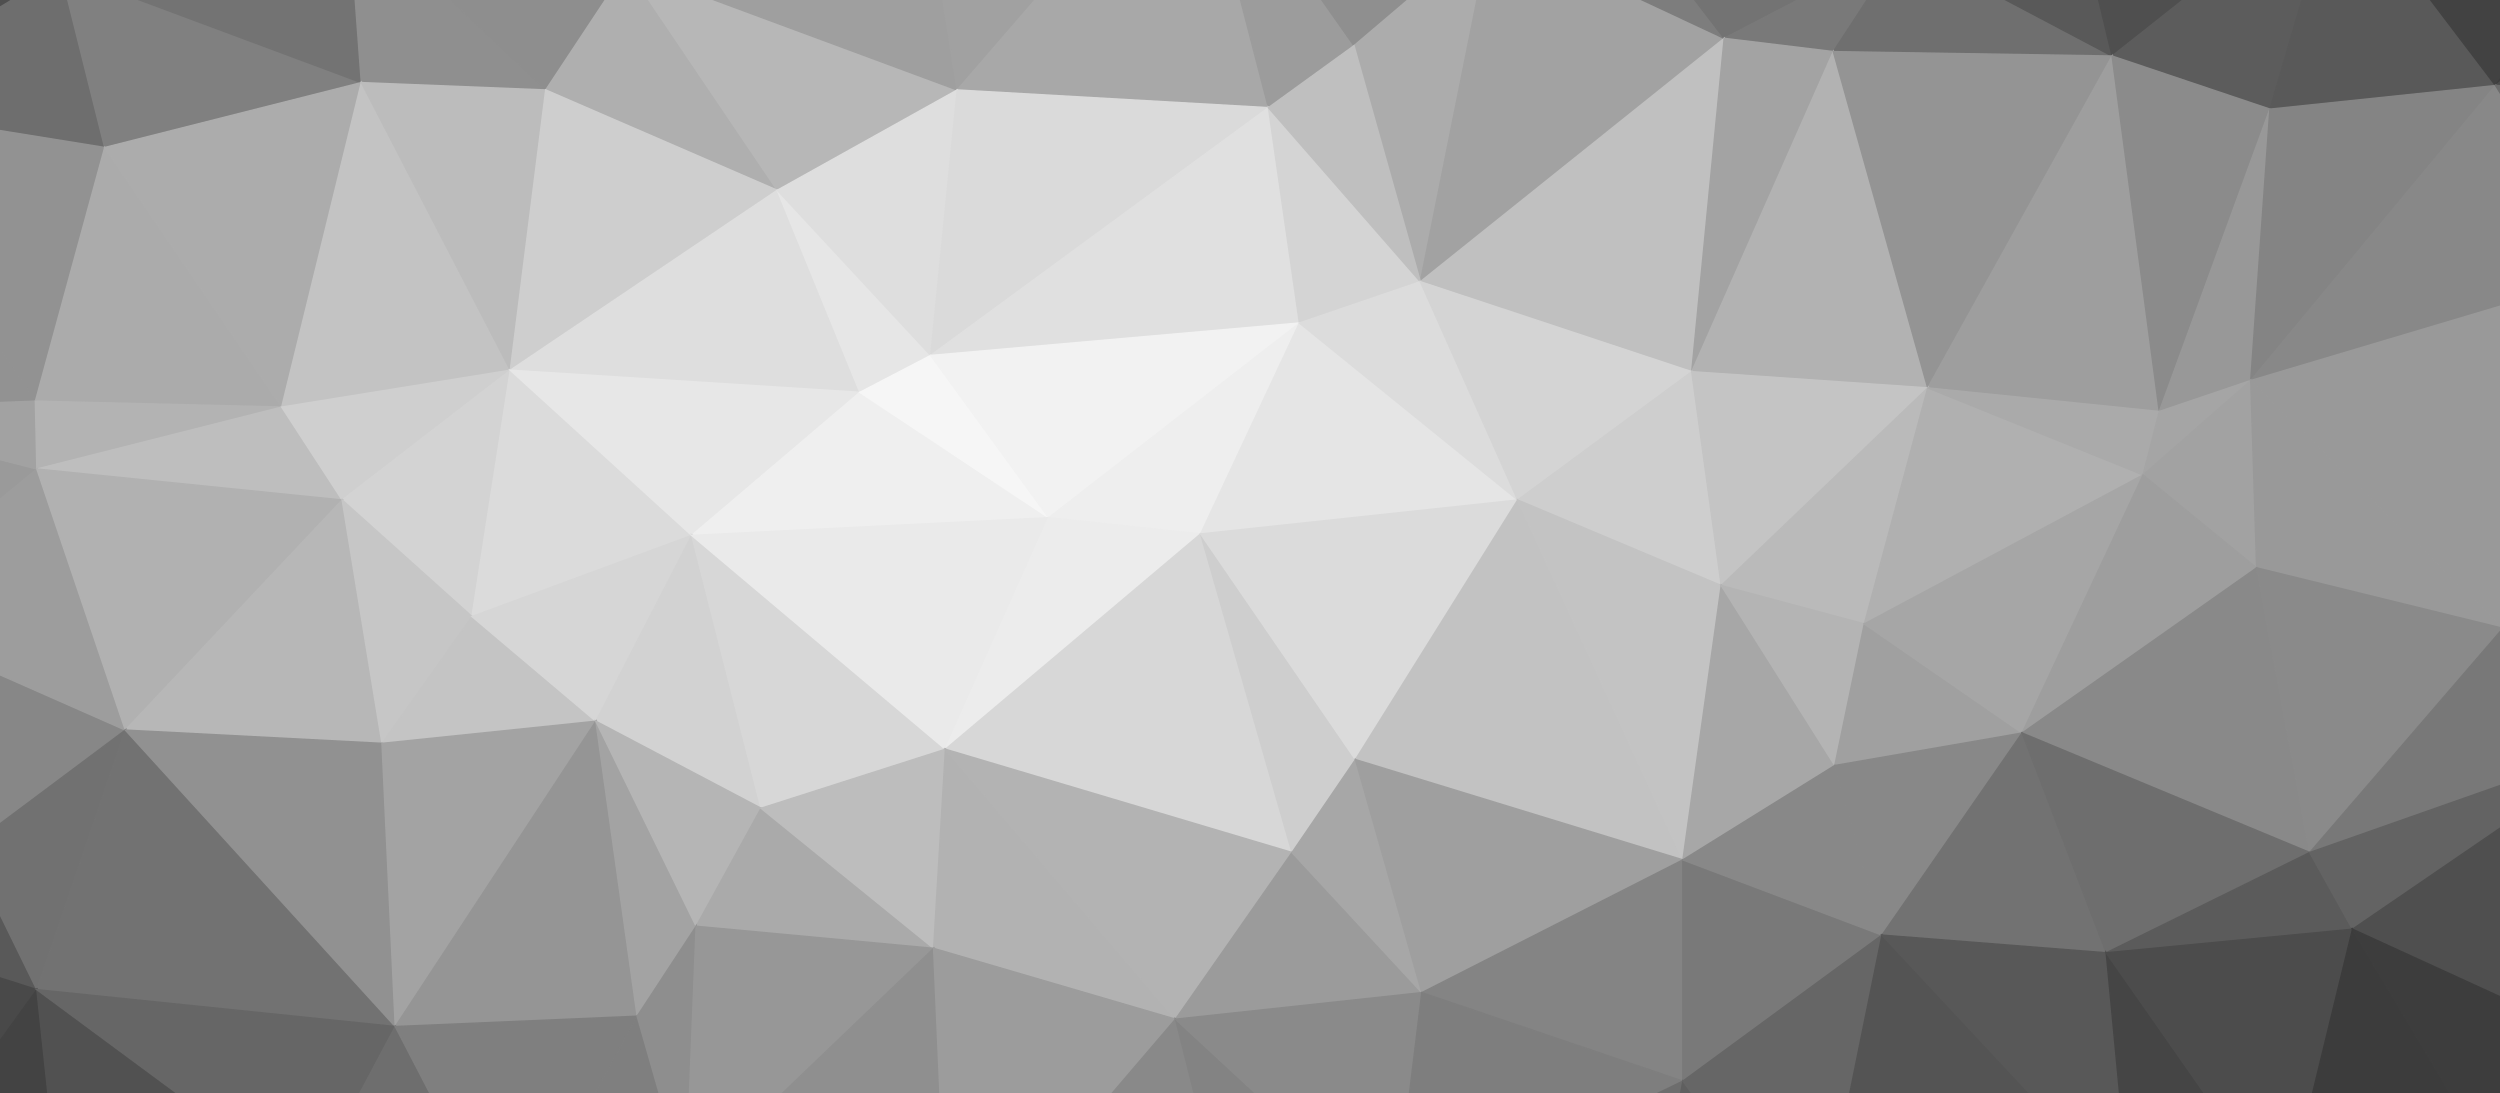
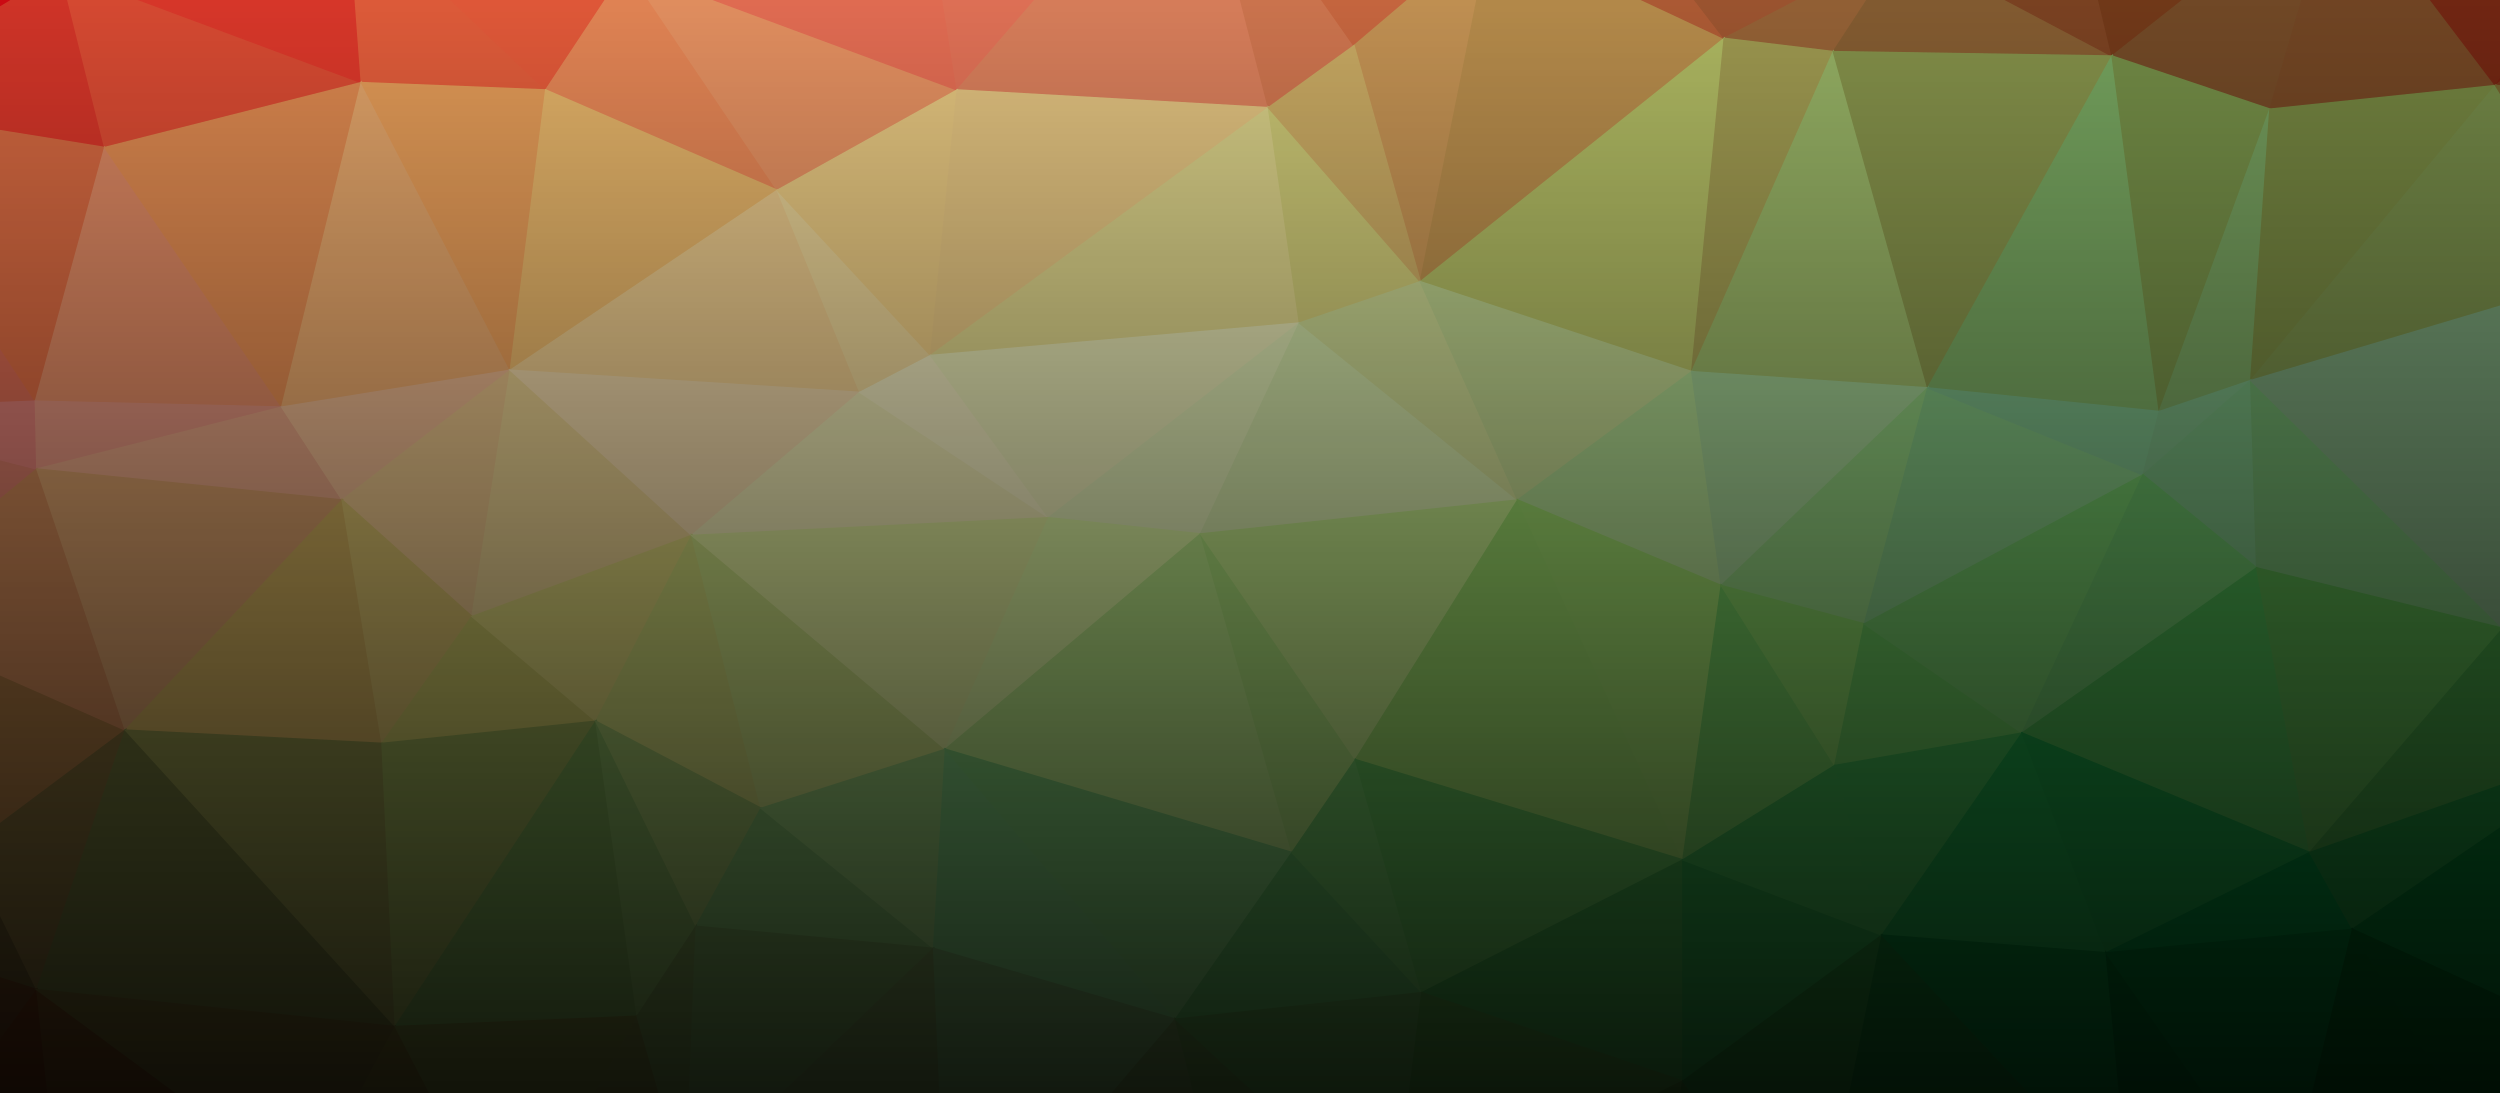
<svg xmlns="http://www.w3.org/2000/svg" version="1.1" id="Layer_1" x="0px" y="0px" viewBox="783 -305 1695 741" enable-background="new 783 -305 1695 741" xml:space="preserve">
  <g>
-     <path fill="#727272" stroke="#727272" d="M655-389l-3,362l22-207L655-389z" />
-     <path fill="#4F4F4F" stroke="#4F4F4F" d="M655-389l19,155l150-91L655-389z" />
-     <path fill="#585858" stroke="#585858" d="M655-389l169,64l195-46L655-389z" />
-     <path fill="#6F6F6F" stroke="#6F6F6F" d="M655-389l364,18l257-52L655-389z" />
-     <path fill="#6E6E6E" stroke="#6E6E6E" d="M824-325l-150,91l180,29L824-325z" />
-     <path fill="#808080" stroke="#808080" d="M824-325l30,120l174-44L824-325z" />
-     <path fill="#737373" stroke="#737373" d="M824-325l204,76l-9-122L824-325z" />
-     <path fill="#8F8F8F" stroke="#8F8F8F" d="M1019-371l9,122l125,5L1019-371z" />
-     <path fill="#8E8E8E" stroke="#8E8E8E" d="M1019-371l134,127l55-83L1019-371z" />
-     <path fill="#898989" stroke="#898989" d="M1019-371l189,44l68-96L1019-371z" />
-     <path fill="#AFAFAF" stroke="#AFAFAF" d="M1208-327l-55,83l157,68L1208-327z" />
-     <path fill="#B7B7B7" stroke="#B7B7B7" d="M1208-327l102,151l122-68L1208-327z" />
-     <path fill="#9F9F9F" stroke="#9F9F9F" d="M1208-327l224,83l-24-151L1208-327z" />
-     <path fill="#949494" stroke="#949494" d="M1208-327l200-68l-132-28L1208-327z" />
-     <path fill="#9F9F9F" stroke="#9F9F9F" d="M1276-423l132,28l184-34L1276-423z" />
-     <path fill="#A1A1A1" stroke="#A1A1A1" d="M1408-395l24,151l160-185L1408-395z" />
-     <path fill="#A8A8A8" stroke="#A8A8A8" d="M1592-429l-160,185l211,12L1592-429z" />
-     <path fill="#9C9C9C" stroke="#9C9C9C" d="M1592-429l51,197l58-42L1592-429z" />
-     <path fill="#8F8F8F" stroke="#8F8F8F" d="M1592-429l109,155l93-79L1592-429z" />
-     <path fill="#898989" stroke="#898989" d="M1592-429l202,76l89-16L1592-429z" />
-     <path fill="#7A7A7A" stroke="#7A7A7A" d="M1592-429l291,60l293-61L1592-429z" />
-     <path fill="#ACACAC" stroke="#ACACAC" d="M1794-353l-93,79l45,160L1794-353z" />
-     <path fill="#A2A2A2" stroke="#A2A2A2" d="M1794-353l-48,239l206-165L1794-353z" />
-     <path fill="#7D7D7D" stroke="#7D7D7D" d="M1794-353l158,74l-69-90L1794-353z" />
-     <path fill="#737373" stroke="#737373" d="M1883-369l69,90l121-63L1883-369z" />
-     <path fill="#666666" stroke="#666666" d="M1883-369l190,27l103-88L1883-369z" />
-     <path fill="#797979" stroke="#797979" d="M2073-342l-121,63l74,9L2073-342z" />
-     <path fill="#6F6F6F" stroke="#6F6F6F" d="M2073-342l-47,72l189,3L2073-342z" />
-     <path fill="#595959" stroke="#595959" d="M2073-342l142,75l-39-163L2073-342z" />
-     <path fill="#4F4F4F" stroke="#4F4F4F" d="M2176-430l39,163l153-121L2176-430z" />
-     <path fill="#474747" stroke="#474747" d="M2176-430l192,42l200,1L2176-430z" />
-     <path fill="#5C5C5C" stroke="#5C5C5C" d="M2368-388l-153,121l107,36L2368-388z" />
-     <path fill="#595959" stroke="#595959" d="M2368-388l-46,157l153-16L2368-388z" />
-     <path fill="#424242" stroke="#424242" d="M2368-388l107,141l93-140L2368-388z" />
-     <path fill="#3D3D3D" stroke="#3D3D3D" d="M2568-387l-93,140l151-123L2568-387z" />
-     <path fill="#4C4C4C" stroke="#4C4C4C" d="M2626-370l-151,123l220,7L2626-370z" />
-     <path fill="#929292" stroke="#929292" d="M674-234L652-27l155-6L674-234z" />
-     <path fill="#929292" stroke="#929292" d="M674-234L807-33l47-172L674-234z" />
-     <path fill="#ABABAB" stroke="#ABABAB" d="M854-205L807-33l167,4L854-205z" />
-     <path fill="#ACACAC" stroke="#ACACAC" d="M854-205L974-29l54-220L854-205z" />
-     <path fill="#C3C3C3" stroke="#C3C3C3" d="M1028-249L974-29l155-25L1028-249z" />
-     <path fill="#BCBCBC" stroke="#BCBCBC" d="M1028-249l101,195l24-190L1028-249z" />
-     <path fill="#CECECE" stroke="#CECECE" d="M1153-244l-24,190l181-122L1153-244z" />
-     <path fill="#DEDEDE" stroke="#DEDEDE" d="M1310-176L1129-54l237,15L1310-176z" />
-     <path fill="#E6E6E6" stroke="#E6E6E6" d="M1310-176l56,137l48-25L1310-176z" />
-     <path fill="#DEDEDE" stroke="#DEDEDE" d="M1310-176l104,112l18-180L1310-176z" />
-     <path fill="#DADADA" stroke="#DADADA" d="M1432-244l-18,180l229-168L1432-244z" />
-     <path fill="#E0E0E0" stroke="#E0E0E0" d="M1643-232L1414-64l250-22L1643-232z" />
-     <path fill="#D4D4D4" stroke="#D4D4D4" d="M1643-232l21,146l82-28L1643-232z" />
-     <path fill="#BFBFBF" stroke="#BFBFBF" d="M1643-232l103,118l-45-160L1643-232z" />
-     <path fill="#C0C0C0" stroke="#C0C0C0" d="M1952-279l-206,165l184,61L1952-279z" />
-     <path fill="#A3A3A3" stroke="#A3A3A3" d="M1952-279l-22,226l96-217L1952-279z" />
-     <path fill="#B2B2B2" stroke="#B2B2B2" d="M2026-270l-96,217l160,11L2026-270z" />
-     <path fill="#949494" stroke="#949494" d="M2026-270l64,228l125-225L2026-270z" />
-     <path fill="#9E9E9E" stroke="#9E9E9E" d="M2215-267L2090-42l157,16L2215-267z" />
-     <path fill="#8B8B8B" stroke="#8B8B8B" d="M2215-267l32,241l75-205L2215-267z" />
-     <path fill="#989898" stroke="#989898" d="M2322-231l-75,205l62-21L2322-231z" />
-     <path fill="#848484" stroke="#848484" d="M2322-231l-13,184l166-200L2322-231z" />
-     <path fill="#888888" stroke="#888888" d="M2475-247L2309-47l245-73L2475-247z" />
-     <path fill="#6C6C6C" stroke="#6C6C6C" d="M2475-247l79,127l141-120L2475-247z" />
-     <path fill="#7E7E7E" stroke="#7E7E7E" d="M2695-240l-141,120l76,96L2695-240z" />
-     <path fill="#858585" stroke="#858585" d="M2695-240l-65,216l30,100L2695-240z" />
-     <path fill="#7E7E7E" stroke="#7E7E7E" d="M2695-240l-35,316l-17,500L2695-240z" />
-     <path fill="#646464" stroke="#646464" d="M652-27l57,530l-1-169L652-27z" />
-     <path fill="#8F8F8F" stroke="#8F8F8F" d="M652-27l56,361l-19-223L652-27z" />
-     <path fill="#9A9A9A" stroke="#9A9A9A" d="M652-27l37,138l119-98L652-27z" />
-     <path fill="#A2A2A2" stroke="#A2A2A2" d="M652-27l156,40l-1-46L652-27z" />
-     <path fill="#B3B3B3" stroke="#B3B3B3" d="M807-33l1,46l166-42L807-33z" />
-     <path fill="#BEBEBE" stroke="#BEBEBE" d="M974-29L808,13l207,21L974-29z" />
-     <path fill="#CFCFCF" stroke="#CFCFCF" d="M974-29l41,63l114-88L974-29z" />
-     <path fill="#D3D3D3" stroke="#D3D3D3" d="M1129-54l-114,88l88,79L1129-54z" />
-     <path fill="#DBDBDB" stroke="#DBDBDB" d="M1129-54l-26,167l149-55L1129-54z" />
-     <path fill="#E7E7E7" stroke="#E7E7E7" d="M1129-54l123,112l114-97L1129-54z" />
-     <path fill="#EFEFEF" stroke="#EFEFEF" d="M1366-39l-114,97l242-12L1366-39z" />
-     <path fill="#F6F6F6" stroke="#F6F6F6" d="M1366-39l128,85l-80-110L1366-39z" />
-     <path fill="#F2F2F2" stroke="#F2F2F2" d="M1414-64l80,110l170-132L1414-64z" />
-     <path fill="#EEEEEE" stroke="#EEEEEE" d="M1664-86L1494,46l103,11L1664-86z" />
-     <path fill="#E5E5E5" stroke="#E5E5E5" d="M1664-86l-67,143l215-23L1664-86z" />
-     <path fill="#DCDCDC" stroke="#DCDCDC" d="M1664-86l148,120l-66-148L1664-86z" />
-     <path fill="#D4D4D4" stroke="#D4D4D4" d="M1746-114l66,148l118-87L1746-114z" />
-     <path fill="#CECECE" stroke="#CECECE" d="M1930-53l-118,87l138,58L1930-53z" />
-     <path fill="#C4C4C4" stroke="#C4C4C4" d="M1930-53l20,145l140-134L1930-53z" />
-     <path fill="#BABABA" stroke="#BABABA" d="M2090-42L1950,92l97,26L2090-42z" />
-     <path fill="#B0B0B0" stroke="#B0B0B0" d="M2090-42l-43,160l189-101L2090-42z" />
-     <path fill="#AAAAAA" stroke="#AAAAAA" d="M2090-42l146,59l11-43L2090-42z" />
-     <path fill="#A5A5A5" stroke="#A5A5A5" d="M2247-26l-11,43l73-64L2247-26z" />
-     <path fill="#A2A2A2" stroke="#A2A2A2" d="M2309-47l-73,64l77,63L2309-47z" />
-     <path fill="#999999" stroke="#999999" d="M2309-47l4,127l167,41L2309-47z" />
-     <path fill="#999999" stroke="#999999" d="M2309-47l171,168l74-241L2309-47z" />
-     <path fill="#939393" stroke="#939393" d="M2554-120l-74,241l150-145L2554-120z" />
-     <path fill="#8A8A8A" stroke="#8A8A8A" d="M2630-24l-150,145l180-45L2630-24z" />
-     <path fill="#6F6F6F" stroke="#6F6F6F" d="M689,111l19,223l53-64L689,111z" />
-     <path fill="#878787" stroke="#878787" d="M689,111l72,159l107-80L689,111z" />
-     <path fill="#9D9D9D" stroke="#9D9D9D" d="M689,111l179,79L808,13L689,111z" />
-     <path fill="#B1B1B1" stroke="#B1B1B1" d="M808,13l60,177l147-156L808,13z" />
-     <path fill="#B7B7B7" stroke="#B7B7B7" d="M1015,34L868,190l174,9L1015,34z" />
-     <path fill="#C6C6C6" stroke="#C6C6C6" d="M1015,34l27,165l61-86L1015,34z" />
-     <path fill="#C4C4C4" stroke="#C4C4C4" d="M1103,113l-61,86l145-15L1103,113z" />
-     <path fill="#D6D6D6" stroke="#D6D6D6" d="M1103,113l84,71l65-126L1103,113z" />
-     <path fill="#D2D2D2" stroke="#D2D2D2" d="M1252,58l-65,126l112,59L1252,58z" />
-     <path fill="#D7D7D7" stroke="#D7D7D7" d="M1252,58l47,185l125-40L1252,58z" />
-     <path fill="#EAEAEA" stroke="#EAEAEA" d="M1252,58l172,145l70-157L1252,58z" />
-     <path fill="#ECECEC" stroke="#ECECEC" d="M1494,46l-70,157l173-146L1494,46z" />
-     <path fill="#D7D7D7" stroke="#D7D7D7" d="M1597,57l-173,146l235,70L1597,57z" />
-     <path fill="#CECECE" stroke="#CECECE" d="M1597,57l62,216l43-63L1597,57z" />
-     <path fill="#DBDBDB" stroke="#DBDBDB" d="M1597,57l105,153l110-176L1597,57z" />
-     <path fill="#C2C2C2" stroke="#C2C2C2" d="M1812,34l-110,176l222,68L1812,34z" />
-     <path fill="#C3C3C3" stroke="#C3C3C3" d="M1812,34l112,244l26-186L1812,34z" />
-     <path fill="#A7A7A7" stroke="#A7A7A7" d="M1950,92l-26,186l103-64L1950,92z" />
-     <path fill="#B4B4B4" stroke="#B4B4B4" d="M1950,92l77,122l20-96L1950,92z" />
-     <path fill="#A0A0A0" stroke="#A0A0A0" d="M2047,118l-20,96l127-22L2047,118z" />
-     <path fill="#A6A6A6" stroke="#A6A6A6" d="M2047,118l107,74l82-175L2047,118z" />
-     <path fill="#9E9E9E" stroke="#9E9E9E" d="M2236,17l-82,175l159-112L2236,17z" />
-     <path fill="#898989" stroke="#898989" d="M2313,80l-159,112l195,81L2313,80z" />
-     <path fill="#8A8A8A" stroke="#8A8A8A" d="M2313,80l36,193l131-152L2313,80z" />
-     <path fill="#787878" stroke="#787878" d="M2480,121l-131,152l216-76L2480,121z" />
-     <path fill="#858585" stroke="#858585" d="M2480,121l85,76l95-121L2480,121z" />
-     <path fill="#777777" stroke="#777777" d="M2660,76l-95,121l51,35L2660,76z" />
-     <path fill="#4B4B4B" stroke="#4B4B4B" d="M2660,76l-44,156l27,344L2660,76z" />
-     <path fill="#595959" stroke="#595959" d="M761,270l-53,64l100,32L761,270z" />
-     <path fill="#717171" stroke="#717171" d="M761,270l47,96l60-176L761,270z" />
-     <path fill="#727272" stroke="#727272" d="M868,190l-60,176l243,25L868,190z" />
-     <path fill="#919191" stroke="#919191" d="M868,190l183,201l-9-192L868,190z" />
-     <path fill="#A3A3A3" stroke="#A3A3A3" d="M1042,199l9,192l136-207L1042,199z" />
-     <path fill="#959595" stroke="#959595" d="M1187,184l-136,207l164-7L1187,184z" />
-     <path fill="#A3A3A3" stroke="#A3A3A3" d="M1187,184l28,200l40-61L1187,184z" />
-     <path fill="#B5B5B5" stroke="#B5B5B5" d="M1187,184l68,139l44-80L1187,184z" />
-     <path fill="#AAAAAA" stroke="#AAAAAA" d="M1299,243l-44,80l161,15L1299,243z" />
-     <path fill="#BDBDBD" stroke="#BDBDBD" d="M1299,243l117,95l8-135L1299,243z" />
-     <path fill="#B2B2B2" stroke="#B2B2B2" d="M1424,203l-8,135l164,48L1424,203z" />
-     <path fill="#B3B3B3" stroke="#B3B3B3" d="M1424,203l156,183l79-113L1424,203z" />
-     <path fill="#9B9B9B" stroke="#9B9B9B" d="M1659,273l-79,113l167-18L1659,273z" />
-     <path fill="#A7A7A7" stroke="#A7A7A7" d="M1659,273l88,95l-45-158L1659,273z" />
-     <path fill="#9F9F9F" stroke="#9F9F9F" d="M1702,210l45,158l177-90L1702,210z" />
-     <path fill="#848484" stroke="#848484" d="M1924,278l-177,90l177,60V278z" />
-     <path fill="#797979" stroke="#797979" d="M1924,278v150l135-99L1924,278z" />
-     <path fill="#888888" stroke="#888888" d="M1924,278l135,51l-32-115L1924,278z" />
-     <path fill="#888888" stroke="#888888" d="M2027,214l32,115l95-137L2027,214z" />
-     <path fill="#727272" stroke="#727272" d="M2154,192l-95,137l152,12L2154,192z" />
-     <path fill="#6E6E6E" stroke="#6E6E6E" d="M2154,192l57,149l138-68L2154,192z" />
-     <path fill="#5B5B5B" stroke="#5B5B5B" d="M2349,273l-138,68l167-16L2349,273z" />
-     <path fill="#636363" stroke="#636363" d="M2349,273l29,52l187-128L2349,273z" />
-     <path fill="#4F4F4F" stroke="#4F4F4F" d="M2565,197l-187,128l190,87L2565,197z" />
-     <path fill="#454545" stroke="#454545" d="M2565,197l3,215l34-29L2565,197z" />
-     <path fill="#565656" stroke="#565656" d="M2565,197l37,186l14-151L2565,197z" />
-     <path fill="#373737" stroke="#373737" d="M2616,232l-14,151l41,193L2616,232z" />
-     <path fill="#494949" stroke="#494949" d="M708,334l1,169l99-137L708,334z" />
-     <path fill="#434343" stroke="#434343" d="M808,366l-99,137l120,60L808,366z" />
-     <path fill="#515151" stroke="#515151" d="M808,366l21,197l163-61L808,366z" />
-     <path fill="#666666" stroke="#666666" d="M808,366l184,136l59-111L808,366z" />
-     <path fill="#6E6E6E" stroke="#6E6E6E" d="M1051,391l-59,111l137,39L1051,391z" />
-     <path fill="#7F7F7F" stroke="#7F7F7F" d="M1051,391l78,150l86-157L1051,391z" />
-     <path fill="#7F7F7F" stroke="#7F7F7F" d="M1215,384l-86,157l119-42L1215,384z" />
-     <path fill="#8E8E8E" stroke="#8E8E8E" d="M1215,384l33,115l7-176L1215,384z" />
-     <path fill="#979797" stroke="#979797" d="M1255,323l-7,176l168-161L1255,323z" />
-     <path fill="#8F8F8F" stroke="#8F8F8F" d="M1416,338l-168,161l178,67L1416,338z" />
-     <path fill="#9C9C9C" stroke="#9C9C9C" d="M1416,338l10,228l154-180L1416,338z" />
-     <path fill="#898989" stroke="#898989" d="M1580,386l-154,180l200,3L1580,386z" />
-     <path fill="#838383" stroke="#838383" d="M1580,386l46,183l102-46L1580,386z" />
-     <path fill="#8A8A8A" stroke="#8A8A8A" d="M1580,386l148,137l19-155L1580,386z" />
-     <path fill="#7E7E7E" stroke="#7E7E7E" d="M1747,368l-19,155l196-95L1747,368z" />
-     <path fill="#6D6D6D" stroke="#6D6D6D" d="M1924,428l-196,95l172,33L1924,428z" />
-     <path fill="#5F5F5F" stroke="#5F5F5F" d="M1924,428l-24,128l114-6L1924,428z" />
-     <path fill="#666666" stroke="#666666" d="M1924,428l90,122l45-221L1924,428z" />
-     <path fill="#545454" stroke="#545454" d="M2059,329l-45,221l213-41L2059,329z" />
-     <path fill="#585858" stroke="#585858" d="M2059,329l168,180l-16-168L2059,329z" />
-     <path fill="#454545" stroke="#454545" d="M2211,341l16,168l105,5L2211,341z" />
-     <path fill="#4C4C4C" stroke="#4C4C4C" d="M2211,341l121,173l46-189L2211,341z" />
-     <path fill="#3C3C3C" stroke="#3C3C3C" d="M2378,325l-46,189l161,4L2378,325z" />
-     <path fill="#3D3D3D" stroke="#3D3D3D" d="M2378,325l115,193l75-106L2378,325z" />
-     <path fill="#292929" stroke="#292929" d="M2568,412l-75,106l150,58L2568,412z" />
-     <path fill="#2E2E2E" stroke="#2E2E2E" d="M2568,412l75,164l-41-193L2568,412z" />
-     <path fill="#787878" stroke="#787878" d="M829,563l797,6l-200-3L829,563z" />
-     <path fill="#6B6B6B" stroke="#6B6B6B" d="M829,563l597,3l-297-25L829,563z" />
-     <path fill="#595959" stroke="#595959" d="M829,563l300-22l-137-39L829,563z" />
-     <path fill="#7B7B7B" stroke="#7B7B7B" d="M1129,541l297,25l-178-67L1129,541z" />
-     <path fill="#494949" stroke="#494949" d="M1626,569l1017,7l-743-20L1626,569z" />
-     <path fill="#717171" stroke="#717171" d="M1626,569l274-13l-172-33L1626,569z" />
-     <path fill="#3A3A3A" stroke="#3A3A3A" d="M1900,556l743,20l-629-26L1900,556z" />
-     <path fill="#313131" stroke="#313131" d="M2014,550l629,26l-311-62L2014,550z" />
-     <path fill="#3F3F3F" stroke="#3F3F3F" d="M2014,550l318-36l-105-5L2014,550z" />
-     <path fill="#292929" stroke="#292929" d="M2332,514l311,62l-150-58L2332,514z" />
+     <path fill="#E4452B" stroke="#E4452B" d="M655-389l-3,362l22-207L655-389z" />
+     <path fill="#E80B16" stroke="#E80B16" d="M655-389l19,155l150-91L655-389z" />
+     <path fill="#EE1815" stroke="#EE1815" d="M655-389l169,64l195-46L655-389z" />
+     <path fill="#F63923" stroke="#F63923" d="M655-389l364,18l257-52L655-389z" />
+     <path fill="#EB3B2D" stroke="#EB3B2D" d="M824-325l-150,91l180,29L824-325z" />
+     <path fill="#F25338" stroke="#F25338" d="M824-325l30,120l174-44L824-325z" />
+     <path fill="#F53E2F" stroke="#F53E2F" d="M824-325l204,76l-9-122L824-325z" />
+     <path fill="#FB6741" stroke="#FB6741" d="M1019-371l9,122l125,5L1019-371z" />
+     <path fill="#FE6440" stroke="#FE6440" d="M1019-371l134,127l55-83L1019-371z" />
+     <path fill="#FE5D37" stroke="#FE5D37" d="M1019-371l189,44l68-96L1019-371z" />
+     <path fill="#FF955F" stroke="#FF955F" d="M1208-327l-55,83l157,68L1208-327z" />
+     <path fill="#FFA16C" stroke="#FFA16C" d="M1208-327l102,151l122-68L1208-327z" />
+     <path fill="#FF7A5D" stroke="#FF7A5D" d="M1208-327l224,83l-24-151L1208-327z" />
+     <path fill="#FF6C49" stroke="#FF6C49" d="M1208-327l200-68l-132-28L1208-327z" />
+     <path fill="#FF7B5B" stroke="#FF7B5B" d="M1276-423l132,28l184-34L1276-423z" />
+     <path fill="#FD7F61" stroke="#FD7F61" d="M1408-395l24,151l160-185L1408-395z" />
+     <path fill="#F38E66" stroke="#F38E66" d="M1592-429l-160,185l211,12L1592-429z" />
+     <path fill="#E78358" stroke="#E78358" d="M1592-429l51,197l58-42L1592-429z" />
+     <path fill="#E07347" stroke="#E07347" d="M1592-429l109,155l93-79L1592-429z" />
+     <path fill="#D86F3B" stroke="#D86F3B" d="M1592-429l202,76l89-16L1592-429z" />
+     <path fill="#C16430" stroke="#C16430" d="M1592-429l291,60l293-61L1592-429z" />
+     <path fill="#DAA35D" stroke="#DAA35D" d="M1794-353l-93,79l45,160L1794-353z" />
+     <path fill="#CC9C54" stroke="#CC9C54" d="M1794-353l-48,239l206-165L1794-353z" />
+     <path fill="#C3663B" stroke="#C3663B" d="M1794-353l158,74l-69-90L1794-353z" />
+     <path fill="#B05F36" stroke="#B05F36" d="M1883-369l69,90l121-63L1883-369z" />
+     <path fill="#A05526" stroke="#A05526" d="M1883-369l190,27l103-88L1883-369z" />
+     <path fill="#A66D3C" stroke="#A66D3C" d="M2073-342l-121,63l74,9L2073-342z" />
+     <path fill="#946737" stroke="#946737" d="M2073-342l-47,72l189,3L2073-342z" />
+     <path fill="#8A4A26" stroke="#8A4A26" d="M2073-342l142,75l-39-163L2073-342z" />
+     <path fill="#80401C" stroke="#80401C" d="M2176-430l39,163l153-121L2176-430z" />
+     <path fill="#803413" stroke="#803413" d="M2176-430l192,42l200,1L2176-430z" />
+     <path fill="#80522B" stroke="#80522B" d="M2368-388l-153,121l107,36L2368-388z" />
+     <path fill="#804E28" stroke="#804E28" d="M2368-388l-46,157l153-16L2368-388z" />
+     <path fill="#802B15" stroke="#802B15" d="M2368-388l107,141l93-140L2368-388z" />
+     <path fill="#802311" stroke="#802311" d="M2568-387l-93,140l151-123L2568-387z" />
+     <path fill="#803A1B" stroke="#803A1B" d="M2626-370l-151,123l220,7L2626-370z" />
+     <path fill="#E77157" stroke="#E77157" d="M674-234L652-27l155-6L674-234z" />
+     <path fill="#EB7347" stroke="#EB7347" d="M674-234L807-33l47-172L674-234z" />
+     <path fill="#F1946B" stroke="#F1946B" d="M854-205L807-33l167,4L854-205z" />
+     <path fill="#F59758" stroke="#F59758" d="M854-205L974-29l54-220L854-205z" />
+     <path fill="#FAB574" stroke="#FAB574" d="M1028-249L974-29l155-25L1028-249z" />
+     <path fill="#FDAC61" stroke="#FDAC61" d="M1028-249l101,195l24-190L1028-249z" />
+     <path fill="#FEC774" stroke="#FEC774" d="M1153-244l-24,190l181-122L1153-244z" />
+     <path fill="#FFDB98" stroke="#FFDB98" d="M1310-176L1129-54l237,15L1310-176z" />
+     <path fill="#FFE6A4" stroke="#FFE6A4" d="M1310-176l56,137l48-25L1310-176z" />
+     <path fill="#FFDC8E" stroke="#FFDC8E" d="M1310-176l104,112l18-180L1310-176z" />
+     <path fill="#FBD88E" stroke="#FBD88E" d="M1432-244l-18,180l229-168L1432-244z" />
+     <path fill="#F0E696" stroke="#F0E696" d="M1643-232L1414-64l250-22L1643-232z" />
+     <path fill="#E2DD82" stroke="#E2DD82" d="M1643-232l21,146l82-28L1643-232z" />
+     <path fill="#E0BD6E" stroke="#E0BD6E" d="M1643-232l103,118l-45-160L1643-232z" />
+     <path fill="#C3CE6D" stroke="#C3CE6D" d="M1952-279l-206,165l184,61L1952-279z" />
+     <path fill="#B0AA59" stroke="#B0AA59" d="M1952-279l-22,226l96-217L1952-279z" />
+     <path fill="#A6C46F" stroke="#A6C46F" d="M2026-270l-96,217l160,11L2026-270z" />
+     <path fill="#93A152" stroke="#93A152" d="M2026-270l64,228l125-225L2026-270z" />
+     <path fill="#83B669" stroke="#83B669" d="M2215-267L2090-42l157,16L2215-267z" />
+     <path fill="#809C4E" stroke="#809C4E" d="M2215-267l32,241l75-205L2215-267z" />
+     <path fill="#80AD66" stroke="#80AD66" d="M2322-231l-75,205l62-21L2322-231z" />
+     <path fill="#809247" stroke="#809247" d="M2322-231l-13,184l166-200L2322-231z" />
+     <path fill="#80974F" stroke="#80974F" d="M2475-247L2309-47l245-73L2475-247z" />
+     <path fill="#806D33" stroke="#806D33" d="M2475-247l79,127l141-120L2475-247z" />
+     <path fill="#808748" stroke="#808748" d="M2695-240l-141,120l76,96L2695-240z" />
+     <path fill="#808E5F" stroke="#808E5F" d="M2695-240l-65,216l30,100L2695-240z" />
+     <path fill="#649741" stroke="#649741" d="M2695-240l-35,316l-17,500L2695-240z" />
+     <path fill="#825E2E" stroke="#825E2E" d="M652-27l57,530l-1-169L652-27z" />
+     <path fill="#C98043" stroke="#C98043" d="M652-27l56,361l-19-223L652-27z" />
+     <path fill="#E0806B" stroke="#E0806B" d="M652-27l37,138l119-98L652-27z" />
+     <path fill="#EA857B" stroke="#EA857B" d="M652-27l156,40l-1-46L652-27z" />
+     <path fill="#F09C85" stroke="#F09C85" d="M807-33l1,46l166-42L807-33z" />
+     <path fill="#F1AD8A" stroke="#F1AD8A" d="M974-29L808,13l207,21L974-29z" />
+     <path fill="#FAC397" stroke="#FAC397" d="M974-29l41,63l114-88L974-29z" />
+     <path fill="#F5CE91" stroke="#F5CE91" d="M1129-54l-114,88l88,79L1129-54z" />
+     <path fill="#F5DB98" stroke="#F5DB98" d="M1129-54l-26,167l149-55L1129-54z" />
+     <path fill="#FFE5B3" stroke="#FFE5B3" d="M1129-54l123,112l114-97L1129-54z" />
+     <path fill="#F9F4BB" stroke="#F9F4BB" d="M1366-39l-114,97l242-12L1366-39z" />
+     <path fill="#FFF9C9" stroke="#FFF9C9" d="M1366-39l128,85l-80-110L1366-39z" />
+     <path fill="#F7F8C0" stroke="#F7F8C0" d="M1414-64l80,110l170-132L1414-64z" />
+     <path fill="#ECF8BD" stroke="#ECF8BD" d="M1664-86L1494,46l103,11L1664-86z" />
+     <path fill="#DFF2B1" stroke="#DFF2B1" d="M1664-86l-67,143l215-23L1664-86z" />
+     <path fill="#DBE89D" stroke="#DBE89D" d="M1664-86l148,120l-66-148L1664-86z" />
+     <path fill="#CDE398" stroke="#CDE398" d="M1746-114l66,148l118-87L1746-114z" />
+     <path fill="#B8E396" stroke="#B8E396" d="M1930-53l-118,87l138,58L1930-53z" />
+     <path fill="#AAD999" stroke="#AAD999" d="M1930-53l20,145l140-134L1930-53z" />
+     <path fill="#97D683" stroke="#97D683" d="M2090-42L1950,92l97,26L2090-42z" />
+     <path fill="#88CC86" stroke="#88CC86" d="M2090-42l-43,160l189-101L2090-42z" />
+     <path fill="#82C48D" stroke="#82C48D" d="M2090-42l146,59l11-43L2090-42z" />
+     <path fill="#80BD87" stroke="#80BD87" d="M2247-26l-11,43l73-64L2247-26z" />
+     <path fill="#7BBC81" stroke="#7BBC81" d="M2309-47l-73,64l77,63L2309-47z" />
+     <path fill="#74B470" stroke="#74B470" d="M2309-47l4,127l167,41L2309-47z" />
+     <path fill="#80AB7E" stroke="#80AB7E" d="M2309-47l171,168l74-241L2309-47z" />
+     <path fill="#80A279" stroke="#80A279" d="M2554-120l-74,241l150-145L2554-120z" />
+     <path fill="#739E60" stroke="#739E60" d="M2630-24l-150,145l180-45L2630-24z" />
+     <path fill="#956636" stroke="#956636" d="M689,111l19,223l53-64L689,111z" />
+     <path fill="#B27D44" stroke="#B27D44" d="M689,111l72,159l107-80L689,111z" />
+     <path fill="#D68D5A" stroke="#D68D5A" d="M689,111l179,79L808,13L689,111z" />
+     <path fill="#E1A56E" stroke="#E1A56E" d="M808,13l60,177l147-156L808,13z" />
+     <path fill="#D9B661" stroke="#D9B661" d="M1015,34L868,190l174,9L1015,34z" />
+     <path fill="#E2C871" stroke="#E2C871" d="M1015,34l27,165l61-86L1015,34z" />
+     <path fill="#D3CE6A" stroke="#D3CE6A" d="M1103,113l-61,86l145-15L1103,113z" />
+     <path fill="#E6DE7F" stroke="#E6DE7F" d="M1103,113l84,71l65-126L1103,113z" />
+     <path fill="#D6E07D" stroke="#D6E07D" d="M1252,58l-65,126l112,59L1252,58z" />
+     <path fill="#D3E887" stroke="#D3E887" d="M1252,58l47,185l125-40L1252,58z" />
+     <path fill="#EAF7A2" stroke="#EAF7A2" d="M1252,58l172,145l70-157L1252,58z" />
+     <path fill="#E4FDA6" stroke="#E4FDA6" d="M1494,46l-70,157l173-146L1494,46z" />
+     <path fill="#C1F08C" stroke="#C1F08C" d="M1597,57l-173,146l235,70L1597,57z" />
+     <path fill="#B4EA80" stroke="#B4EA80" d="M1597,57l62,216l43-63L1597,57z" />
+     <path fill="#CAF28E" stroke="#CAF28E" d="M1597,57l105,153l110-176L1597,57z" />
+     <path fill="#A1E26E" stroke="#A1E26E" d="M1812,34l-110,176l222,68L1812,34z" />
+     <path fill="#A4E370" stroke="#A4E370" d="M1812,34l112,244l26-186L1812,34z" />
+     <path fill="#75CE61" stroke="#75CE61" d="M1950,92l-26,186l103-64L1950,92z" />
+     <path fill="#8AD767" stroke="#8AD767" d="M1950,92l77,122l20-96L1950,92z" />
+     <path fill="#6AC85E" stroke="#6AC85E" d="M2047,118l-20,96l127-22L2047,118z" />
+     <path fill="#75CA6A" stroke="#75CA6A" d="M2047,118l107,74l82-175L2047,118z" />
+     <path fill="#6CC169" stroke="#6CC169" d="M2236,17l-82,175l159-112L2236,17z" />
+     <path fill="#4CB351" stroke="#4CB351" d="M2313,80l-159,112l195,81L2313,80z" />
+     <path fill="#59AE4E" stroke="#59AE4E" d="M2313,80l36,193l131-152L2313,80z" />
+     <path fill="#449C43" stroke="#449C43" d="M2480,121l-131,152l216-76L2480,121z" />
+     <path fill="#65A049" stroke="#65A049" d="M2480,121l85,76l95-121L2480,121z" />
+     <path fill="#53943E" stroke="#53943E" d="M2660,76l-95,121l51,35L2660,76z" />
+     <path fill="#0E7128" stroke="#0E7128" d="M2660,76l-44,156l27,344L2660,76z" />
+     <path fill="#6A582C" stroke="#6A582C" d="M761,270l-53,64l100,32L761,270z" />
+     <path fill="#86703A" stroke="#86703A" d="M761,270l47,96l60-176L761,270z" />
+     <path fill="#757B3D" stroke="#757B3D" d="M868,190l-60,176l243,25L868,190z" />
+     <path fill="#989A4E" stroke="#989A4E" d="M868,190l183,201l-9-192L868,190z" />
+     <path fill="#9FB259" stroke="#9FB259" d="M1042,199l9,192l136-207L1042,199z" />
+     <path fill="#7FAC56" stroke="#7FAC56" d="M1187,184l-136,207l164-7L1187,184z" />
+     <path fill="#8CBA63" stroke="#8CBA63" d="M1187,184l28,200l40-61L1187,184z" />
+     <path fill="#A6C96F" stroke="#A6C96F" d="M1187,184l68,139l44-80L1187,184z" />
+     <path fill="#89C571" stroke="#89C571" d="M1299,243l-44,80l161,15L1299,243z" />
+     <path fill="#A0D77F" stroke="#A0D77F" d="M1299,243l117,95l8-135L1299,243z" />
+     <path fill="#84D381" stroke="#84D381" d="M1424,203l-8,135l164,48L1424,203z" />
+     <path fill="#85D47B" stroke="#85D47B" d="M1424,203l156,183l79-113L1424,203z" />
+     <path fill="#65C064" stroke="#65C064" d="M1659,273l-79,113l167-18L1659,273z" />
+     <path fill="#74CD68" stroke="#74CD68" d="M1659,273l88,95l-45-158L1659,273z" />
+     <path fill="#67C75D" stroke="#67C75D" d="M1702,210l45,158l177-90L1702,210z" />
+     <path fill="#46AE4C" stroke="#46AE4C" d="M1924,278l-177,90l177,60V278z" />
+     <path fill="#30A748" stroke="#30A748" d="M1924,278v150l135-99L1924,278z" />
+     <path fill="#43B652" stroke="#43B652" d="M1924,278l135,51l-32-115L1924,278z" />
+     <path fill="#42B652" stroke="#42B652" d="M2027,214l32,115l95-137L2027,214z" />
+     <path fill="#1FA547" stroke="#1FA547" d="M2154,192l-95,137l152,12L2154,192z" />
+     <path fill="#1CA044" stroke="#1CA044" d="M2154,192l57,149l138-68L2154,192z" />
+     <path fill="#048D39" stroke="#048D39" d="M2349,273l-138,68l167-16L2349,273z" />
+     <path fill="#1E8E3A" stroke="#1E8E3A" d="M2349,273l29,52l187-128L2349,273z" />
+     <path fill="#057B2D" stroke="#057B2D" d="M2565,197l-187,128l190,87L2565,197z" />
+     <path fill="#006E26" stroke="#006E26" d="M2565,197l3,215l34-29L2565,197z" />
+     <path fill="#1B7C2F" stroke="#1B7C2F" d="M2565,197l37,186l14-151L2565,197z" />
+     <path fill="#005918" stroke="#005918" d="M2616,232l-14,151l41,193L2616,232z" />
+     <path fill="#69401E" stroke="#69401E" d="M708,334l1,169l99-137L708,334z" />
+     <path fill="#6C3615" stroke="#6C3615" d="M808,366l-99,137l120,60L808,366z" />
+     <path fill="#714A1F" stroke="#714A1F" d="M808,366l21,197l163-61L808,366z" />
+     <path fill="#756930" stroke="#756930" d="M808,366l184,136l59-111L808,366z" />
+     <path fill="#7B7231" stroke="#7B7231" d="M1051,391l-59,111l137,39L1051,391z" />
+     <path fill="#7F8B40" stroke="#7F8B40" d="M1051,391l78,150l86-157L1051,391z" />
+     <path fill="#7F8A43" stroke="#7F8A43" d="M1215,384l-86,157l119-42L1215,384z" />
+     <path fill="#7FA155" stroke="#7FA155" d="M1215,384l33,115l7-176L1215,384z" />
+     <path fill="#7FAD60" stroke="#7FAD60" d="M1255,323l-7,176l168-161L1255,323z" />
+     <path fill="#7FA05B" stroke="#7FA05B" d="M1416,338l-168,161l178,67L1416,338z" />
+     <path fill="#7EB46D" stroke="#7EB46D" d="M1416,338l10,228l154-180L1416,338z" />
+     <path fill="#759D58" stroke="#759D58" d="M1580,386l-154,180l200,3L1580,386z" />
+     <path fill="#689A4D" stroke="#689A4D" d="M1580,386l46,183l102-46L1580,386z" />
+     <path fill="#62A953" stroke="#62A953" d="M1580,386l148,137l19-155L1580,386z" />
+     <path fill="#539F43" stroke="#539F43" d="M1747,368l-19,155l196-95L1747,368z" />
+     <path fill="#498A35" stroke="#498A35" d="M1924,428l-196,95l172,33L1924,428z" />
+     <path fill="#357E2E" stroke="#357E2E" d="M1924,428l-24,128l114-6L1924,428z" />
+     <path fill="#2A8D37" stroke="#2A8D37" d="M1924,428l90,122l45-221L1924,428z" />
+     <path fill="#157C2D" stroke="#157C2D" d="M2059,329l-45,221l213-41L2059,329z" />
+     <path fill="#088734" stroke="#088734" d="M2059,329l168,180l-16-168L2059,329z" />
+     <path fill="#006E25" stroke="#006E25" d="M2211,341l16,168l105,5L2211,341z" />
+     <path fill="#00792C" stroke="#00792C" d="M2211,341l121,173l46-189L2211,341z" />
+     <path fill="#00611C" stroke="#00611C" d="M2378,325l-46,189l161,4L2378,325z" />
+     <path fill="#00621D" stroke="#00621D" d="M2378,325l115,193l75-106L2378,325z" />
+     <path fill="#00430A" stroke="#00430A" d="M2568,412l-75,106l150,58L2568,412z" />
+     <path fill="#004B0F" stroke="#004B0F" d="M2568,412l75,164l-41-193L2568,412z" />
+     <path fill="#7F7E49" stroke="#7F7E49" d="M829,563l797,6l-200-3L829,563z" />
+     <path fill="#7F6C32" stroke="#7F6C32" d="M829,563l597,3l-297-25L829,563z" />
+     <path fill="#775323" stroke="#775323" d="M829,563l300-22l-137-39L829,563z" />
+     <path fill="#7F8345" stroke="#7F8345" d="M1129,541l297,25l-178-67L1129,541z" />
+     <path fill="#1E6526" stroke="#1E6526" d="M1626,569l1017,7l-743-20L1626,569z" />
+     <path fill="#5A863B" stroke="#5A863B" d="M1626,569l274-13l-172-33L1626,569z" />
+     <path fill="#045A1E" stroke="#045A1E" d="M1900,556l743,20l-629-26L1900,556z" />
+     <path fill="#004F15" stroke="#004F15" d="M2014,550l629,26l-311-62L2014,550z" />
+     <path fill="#03631E" stroke="#03631E" d="M2014,550l318-36l-105-5L2014,550z" />
+     <path fill="#00430C" stroke="#00430C" d="M2332,514l311,62l-150-58L2332,514z" />
  </g>
+   <linearGradient id="SVGID_1_" gradientUnits="userSpaceOnUse" x1="1675" y1="-429" x2="1675" y2="576">
+     <stop offset="0" style="stop-color:#000000;stop-opacity:0" />
+     <stop offset="1" style="stop-color:#000000" />
+   </linearGradient>
+   <rect x="655" y="-429" fill="url(#SVGID_1_)" stroke="#000000" stroke-miterlimit="10" width="2040" height="1005" />
</svg>
